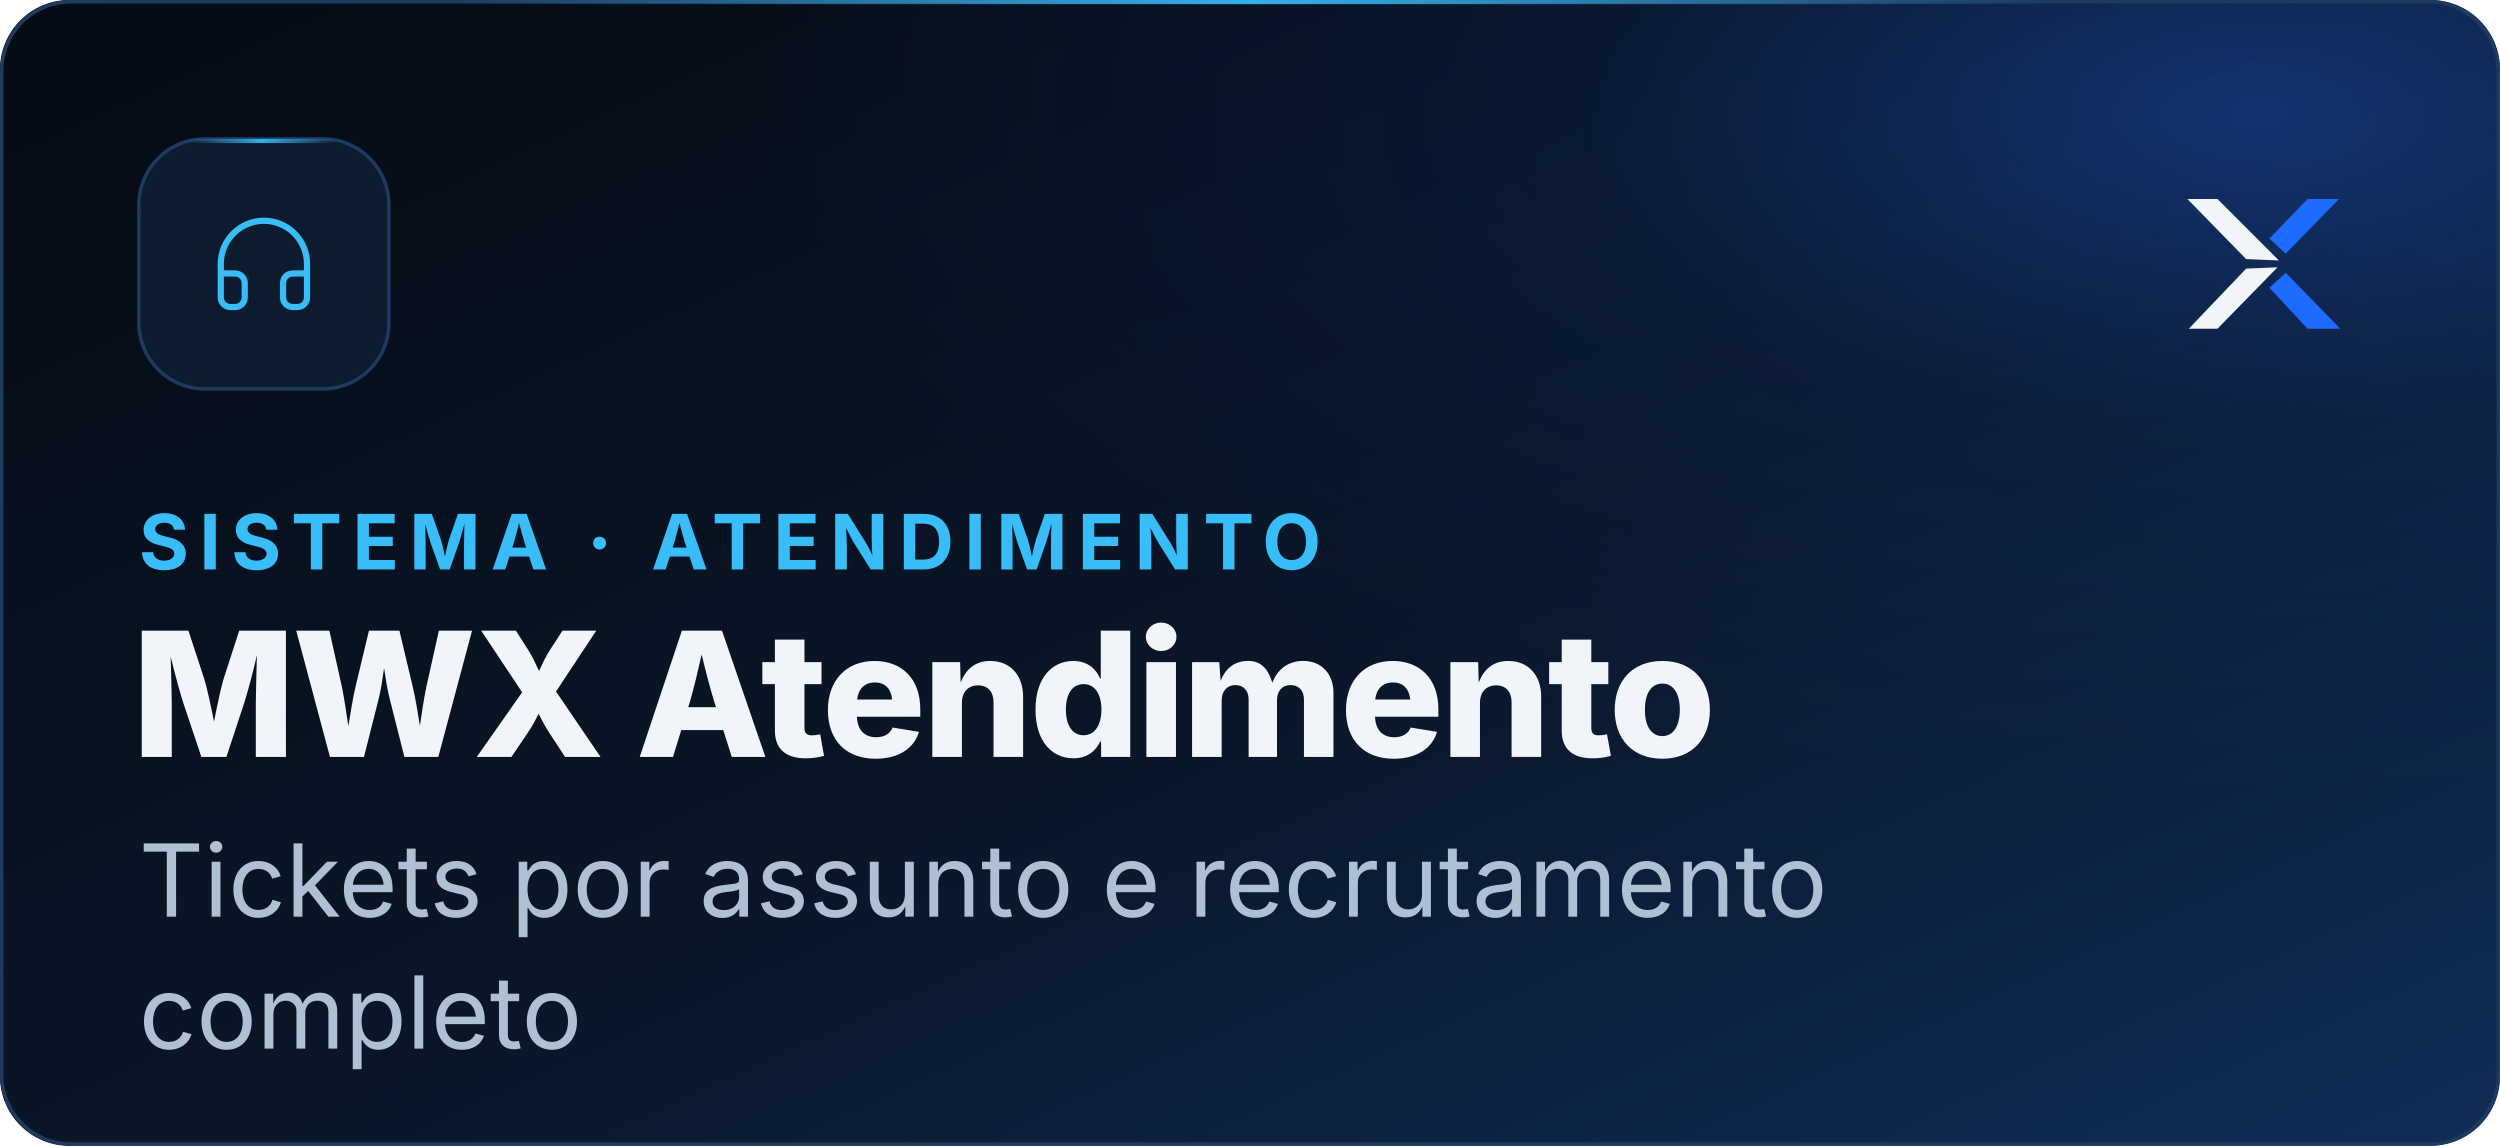
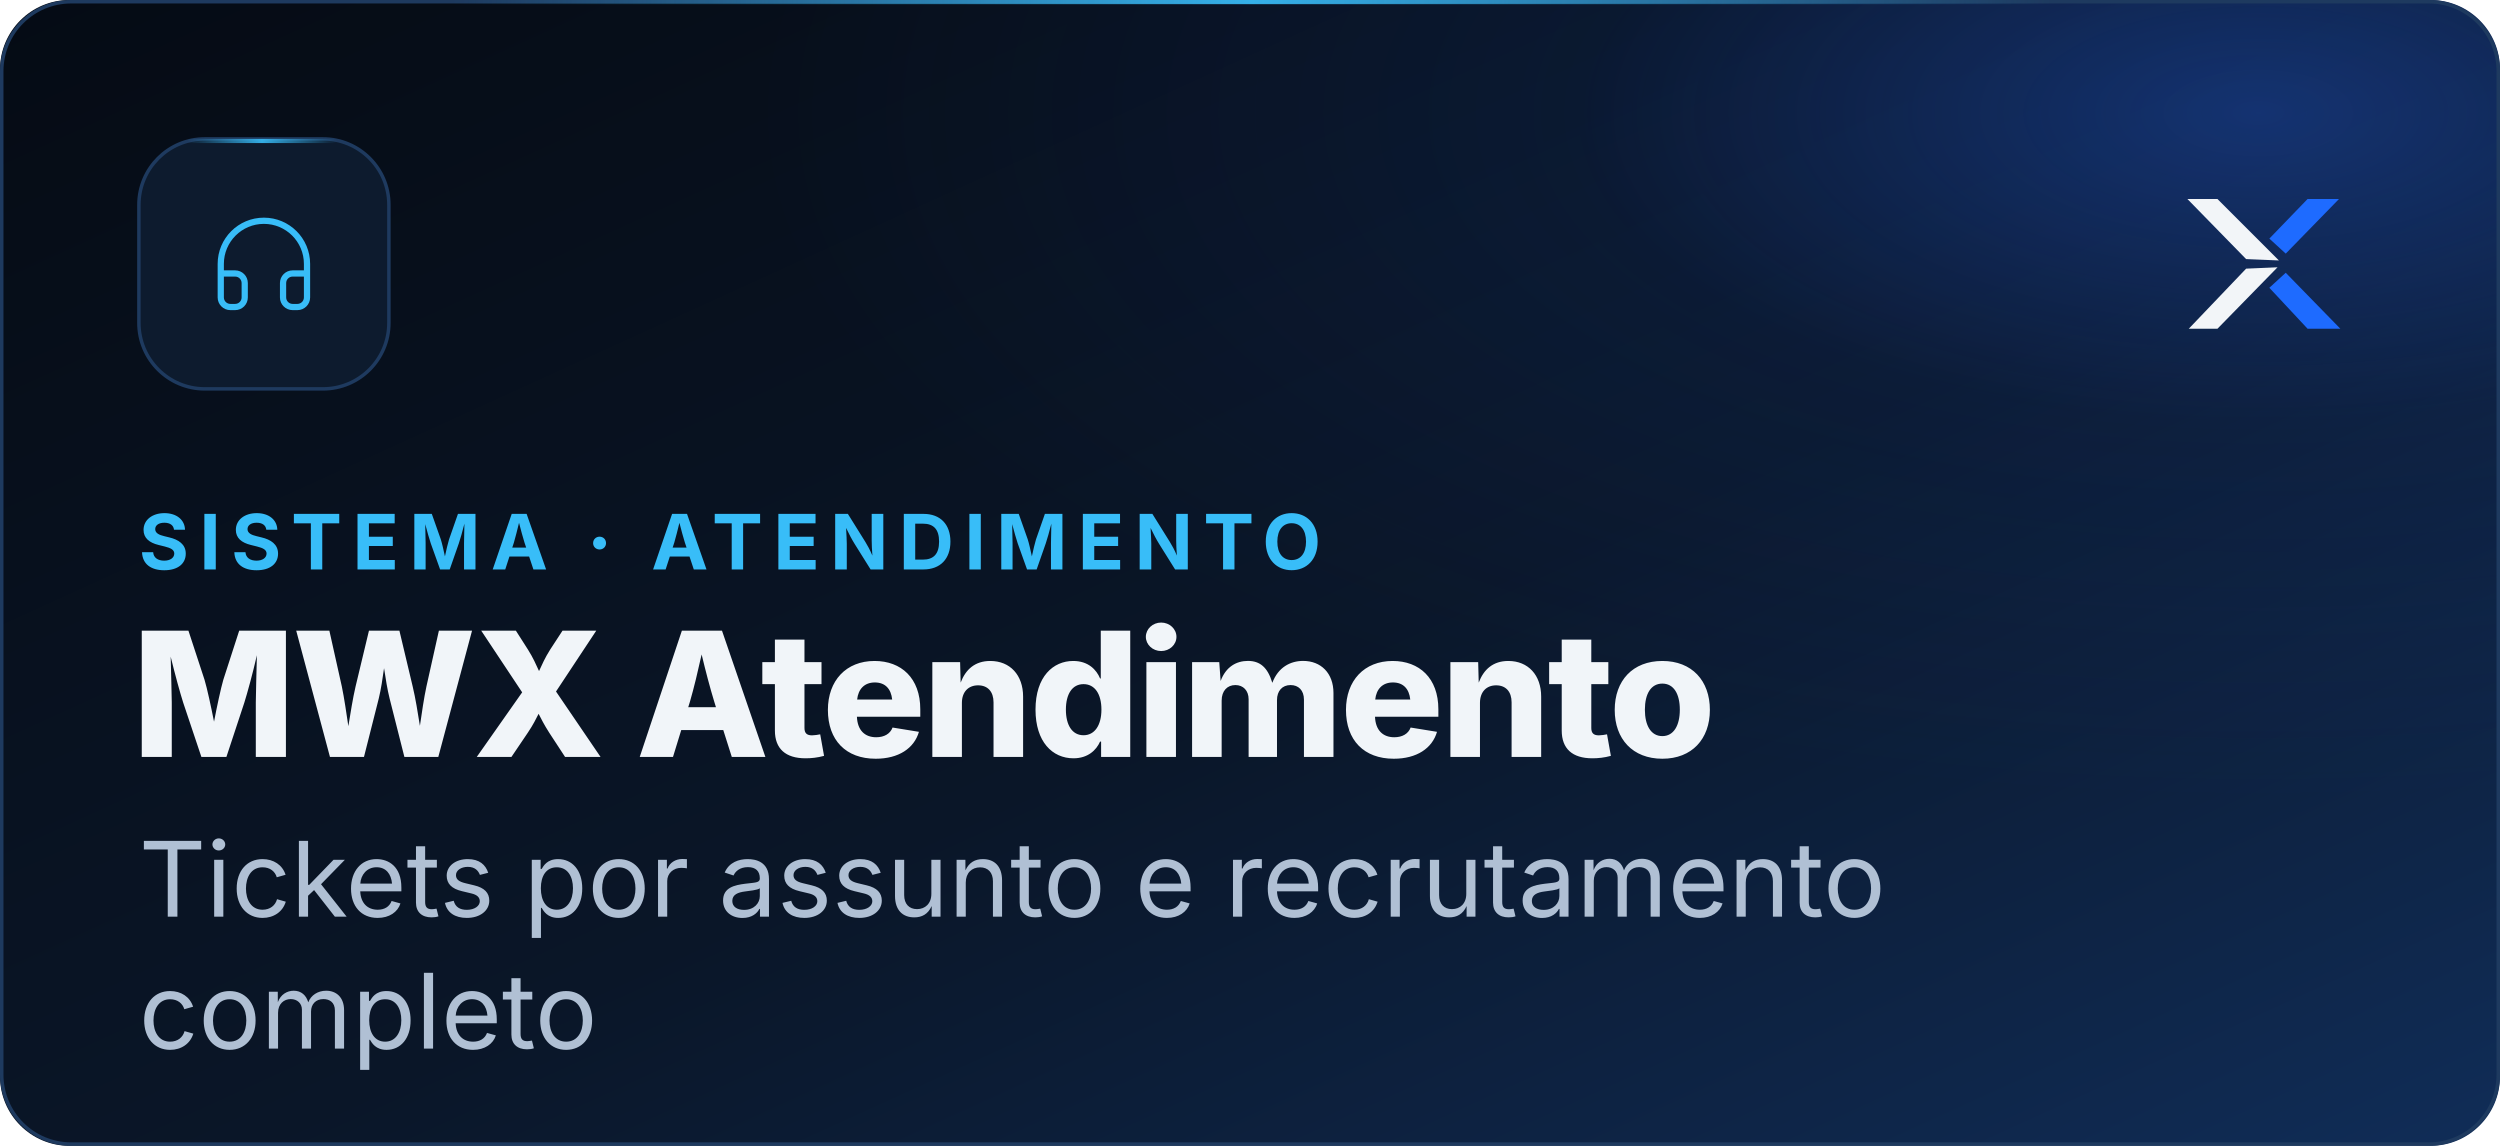
<svg xmlns="http://www.w3.org/2000/svg" width="720" height="330" viewBox="0 0 720 330" role="img" aria-label="MWX Atendimento — Tickets por assunto e recrutamento completo" font-family="'Segoe UI', 'Inter', 'Helvetica Neue', Arial, sans-serif">
  <defs>
    <linearGradient id="bgdmatendimento" x1="0" y1="0" x2="1" y2="1">
      <stop offset="0" stop-color="#050B14" />
      <stop offset=".55" stop-color="#0A1628" />
      <stop offset="1" stop-color="#102D58" />
    </linearGradient>
    <radialGradient id="glowdmatendimento" cx="0.9" cy="0.1" r=".6">
      <stop offset="0" stop-color="#2563EB" stop-opacity=".38" />
      <stop offset=".45" stop-color="#2563EB" stop-opacity=".08" />
      <stop offset="1" stop-color="#2563EB" stop-opacity="0" />
    </radialGradient>
    <linearGradient id="edgedmatendimento" x1="0" y1="0" x2="1" y2="0">
      <stop offset="0" stop-color="#38BDF8" stop-opacity="0" />
      <stop offset=".5" stop-color="#38BDF8" stop-opacity=".9" />
      <stop offset="1" stop-color="#38BDF8" stop-opacity="0" />
    </linearGradient>
    <clipPath id="clipdmatendimento">
      <rect width="720" height="330" rx="20" />
    </clipPath>
  </defs>
  <g clip-path="url(#clipdmatendimento)">
    <rect width="720" height="330" fill="url(#bgdmatendimento)" />
    <rect width="720" height="330" fill="url(#glowdmatendimento)" />
  </g>
  <rect x=".5" y=".5" width="719" height="329" rx="20" fill="none" stroke="#1E3A5F" />
  <rect x="130" y="0" width="461" height="1.2" fill="url(#edgedmatendimento)" />
  <rect x="40" y="40" width="72" height="72" rx="19" fill="#0D1B2E" stroke="#1E3A5F" />
  <rect x="54" y="40" width="43" height="1.2" fill="url(#edgedmatendimento)" />
  <g transform="translate(59.44 59.44) scale(1.38)" fill="none" stroke="#38BDF8" stroke-width="1.30" stroke-linecap="round" stroke-linejoin="round" color="#38BDF8">
    <path d="M3 14h3a2 2 0 0 1 2 2v3a2 2 0 0 1-2 2H5a2 2 0 0 1-2-2v-7a9 9 0 0 1 18 0v7a2 2 0 0 1-2 2h-1a2 2 0 0 1-2-2v-3a2 2 0 0 1 2-2h3" />
  </g>
  <g transform="translate(628 55.34) scale(0.3934)">
    <g fill="#F2F5F8">
      <path d="M 71,55 L 48,56 L 6,100 L 27,100 Z" />
      <path d="M 5,5 L 48,49 L 72,50 L 27,5 Z" />
    </g>
    <g fill="#1E6BFF">
      <path d="M 65,70 L 93,100 L 117,100 L 77,59 Z" />
      <path d="M 116,5 L 93,5 L 65,34 L 77,45 Z" />
    </g>
  </g>
  <text x="40" y="164" fill="#38BDF8" font-size="22" font-weight="700" letter-spacing="3">SISTEMA · ATENDIMENTO</text>
  <text x="38" y="218" fill="#F1F5F9" font-size="50" font-weight="800" letter-spacing="-1">MWX Atendimento</text>
-   <text x="40" y="264.0" fill="#B0C0D4" font-size="29" font-weight="400" text-anchor="start">Tickets por assunto e recrutamento</text>
-   <text x="40" y="302.0" fill="#B0C0D4" font-size="29" font-weight="400" text-anchor="start">completo</text>
+   <text x="40" y="264.0" fill="#B0C0D4" font-size="30" font-weight="400" text-anchor="start">Tickets por assunto e recrutamento</text>
+   <text x="40" y="302.0" fill="#B0C0D4" font-size="30" font-weight="400" text-anchor="start">completo</text>
</svg>
